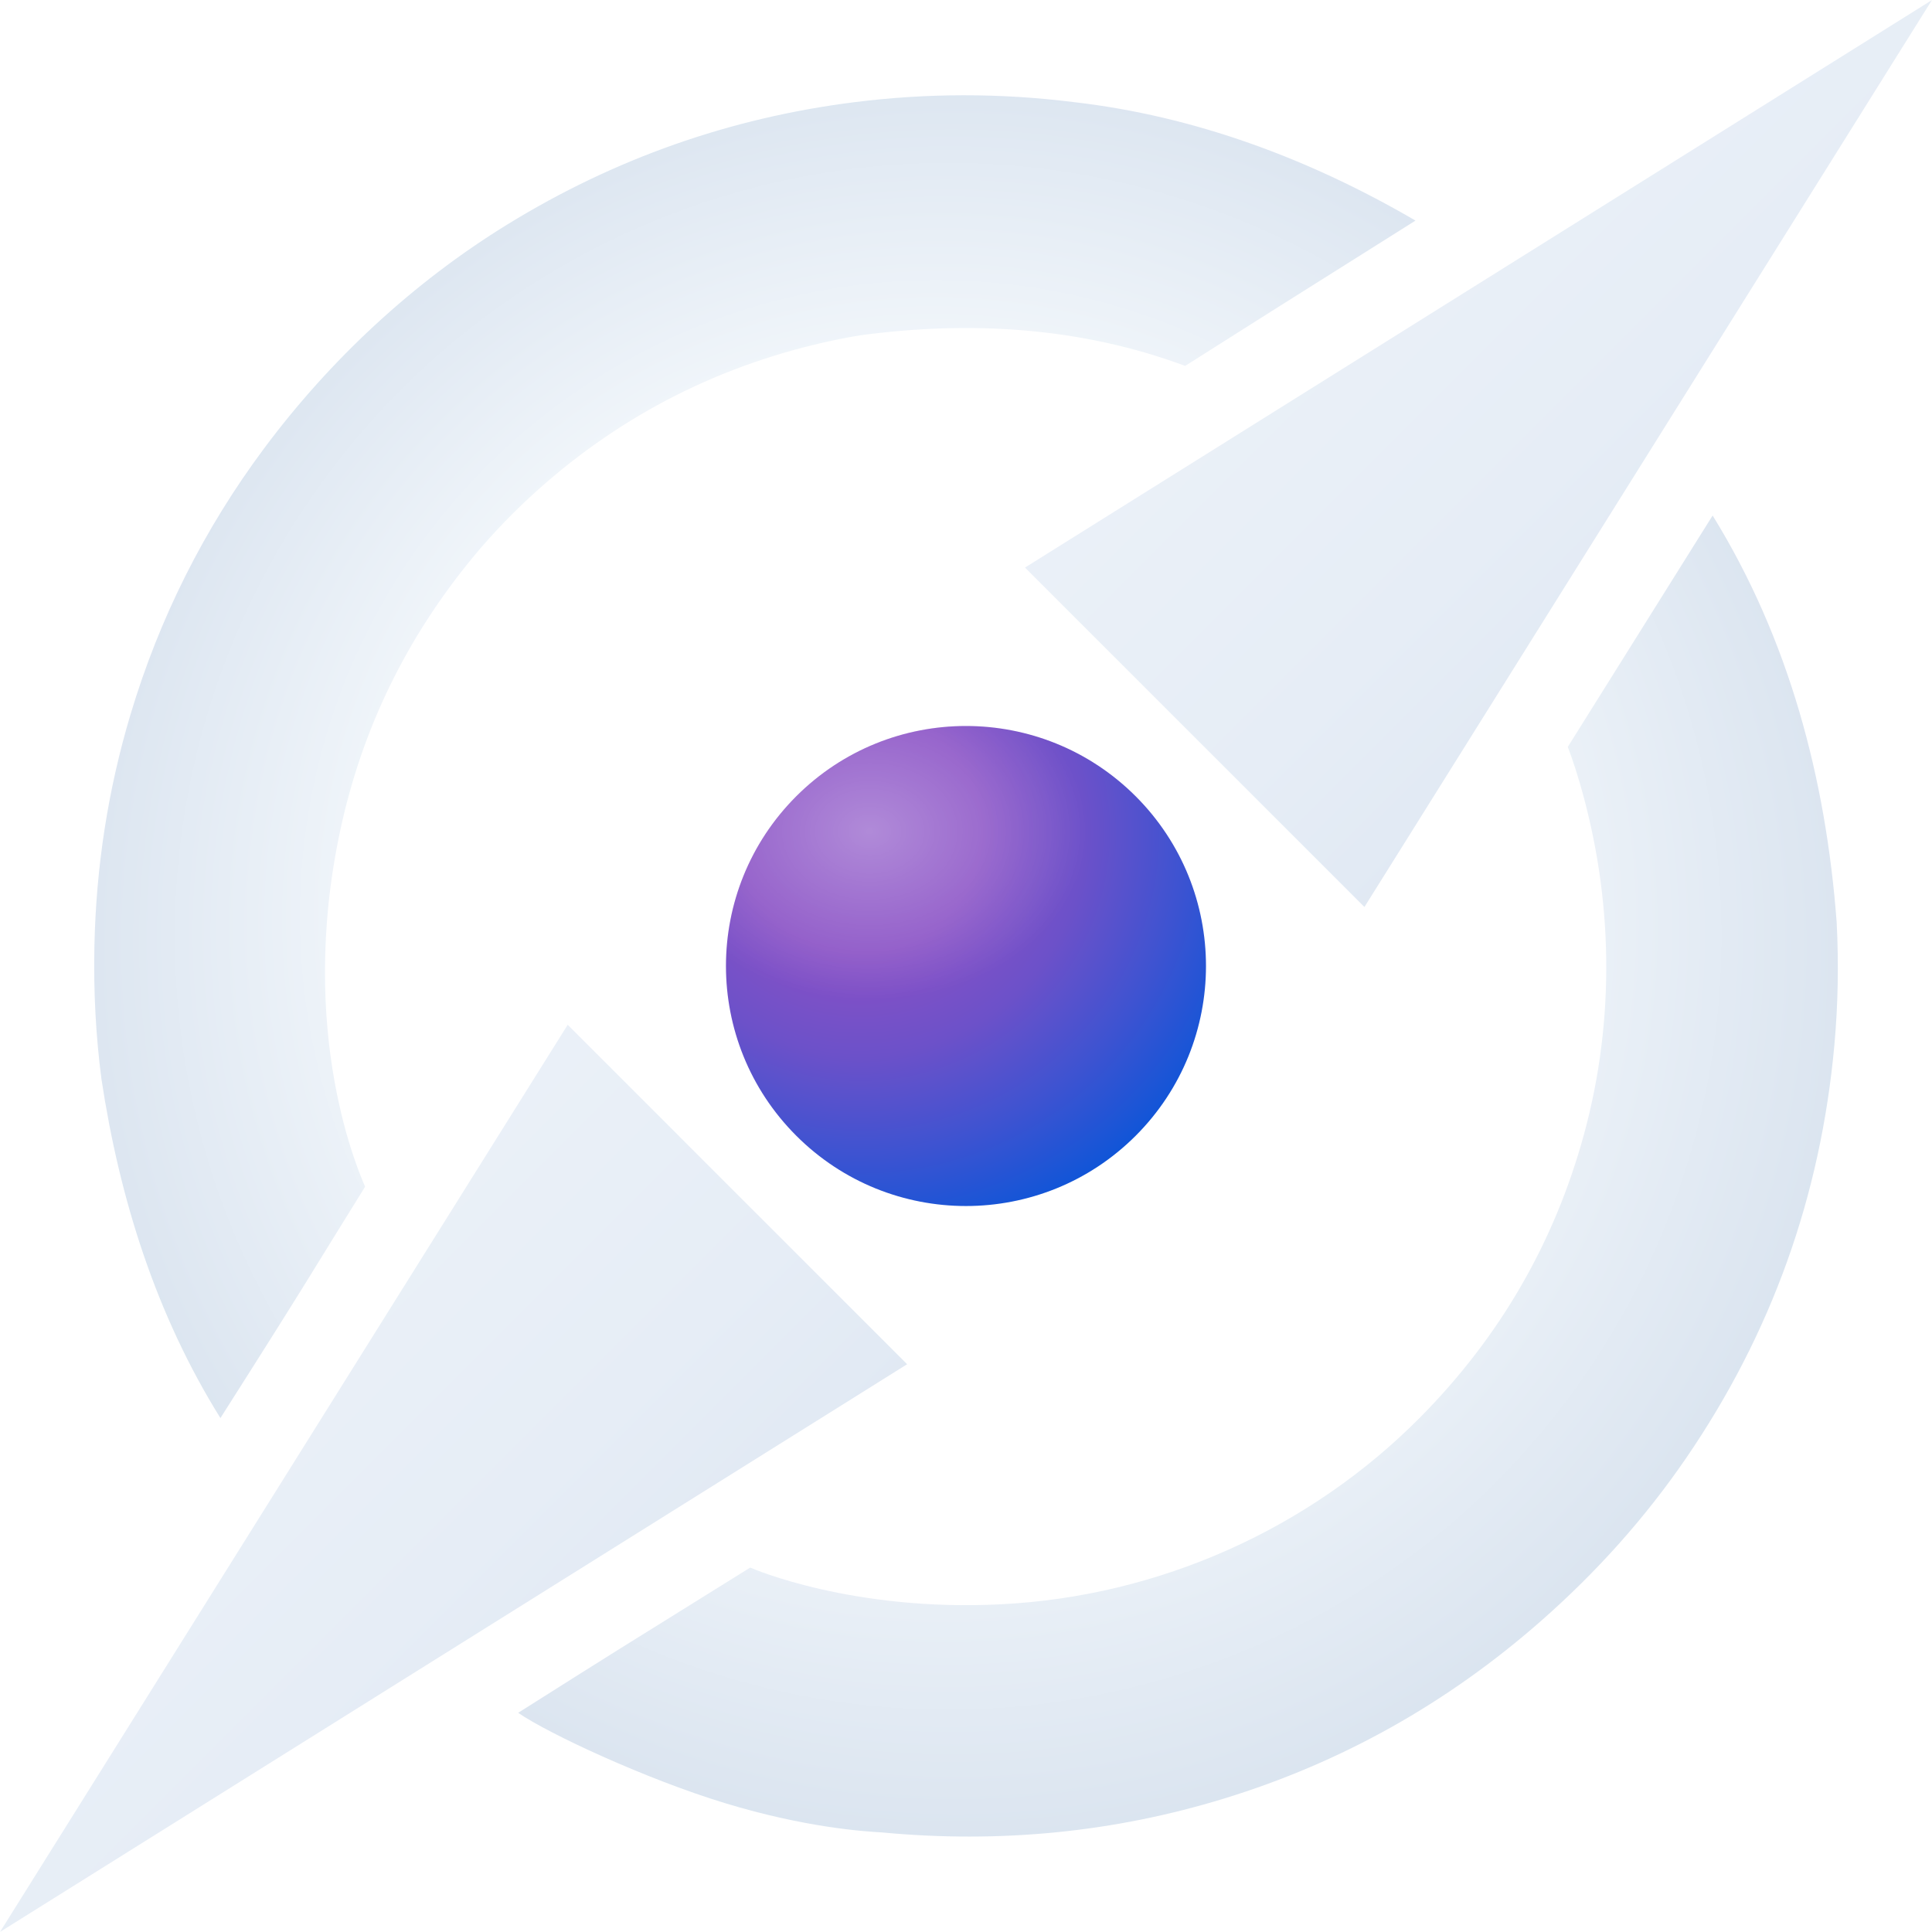
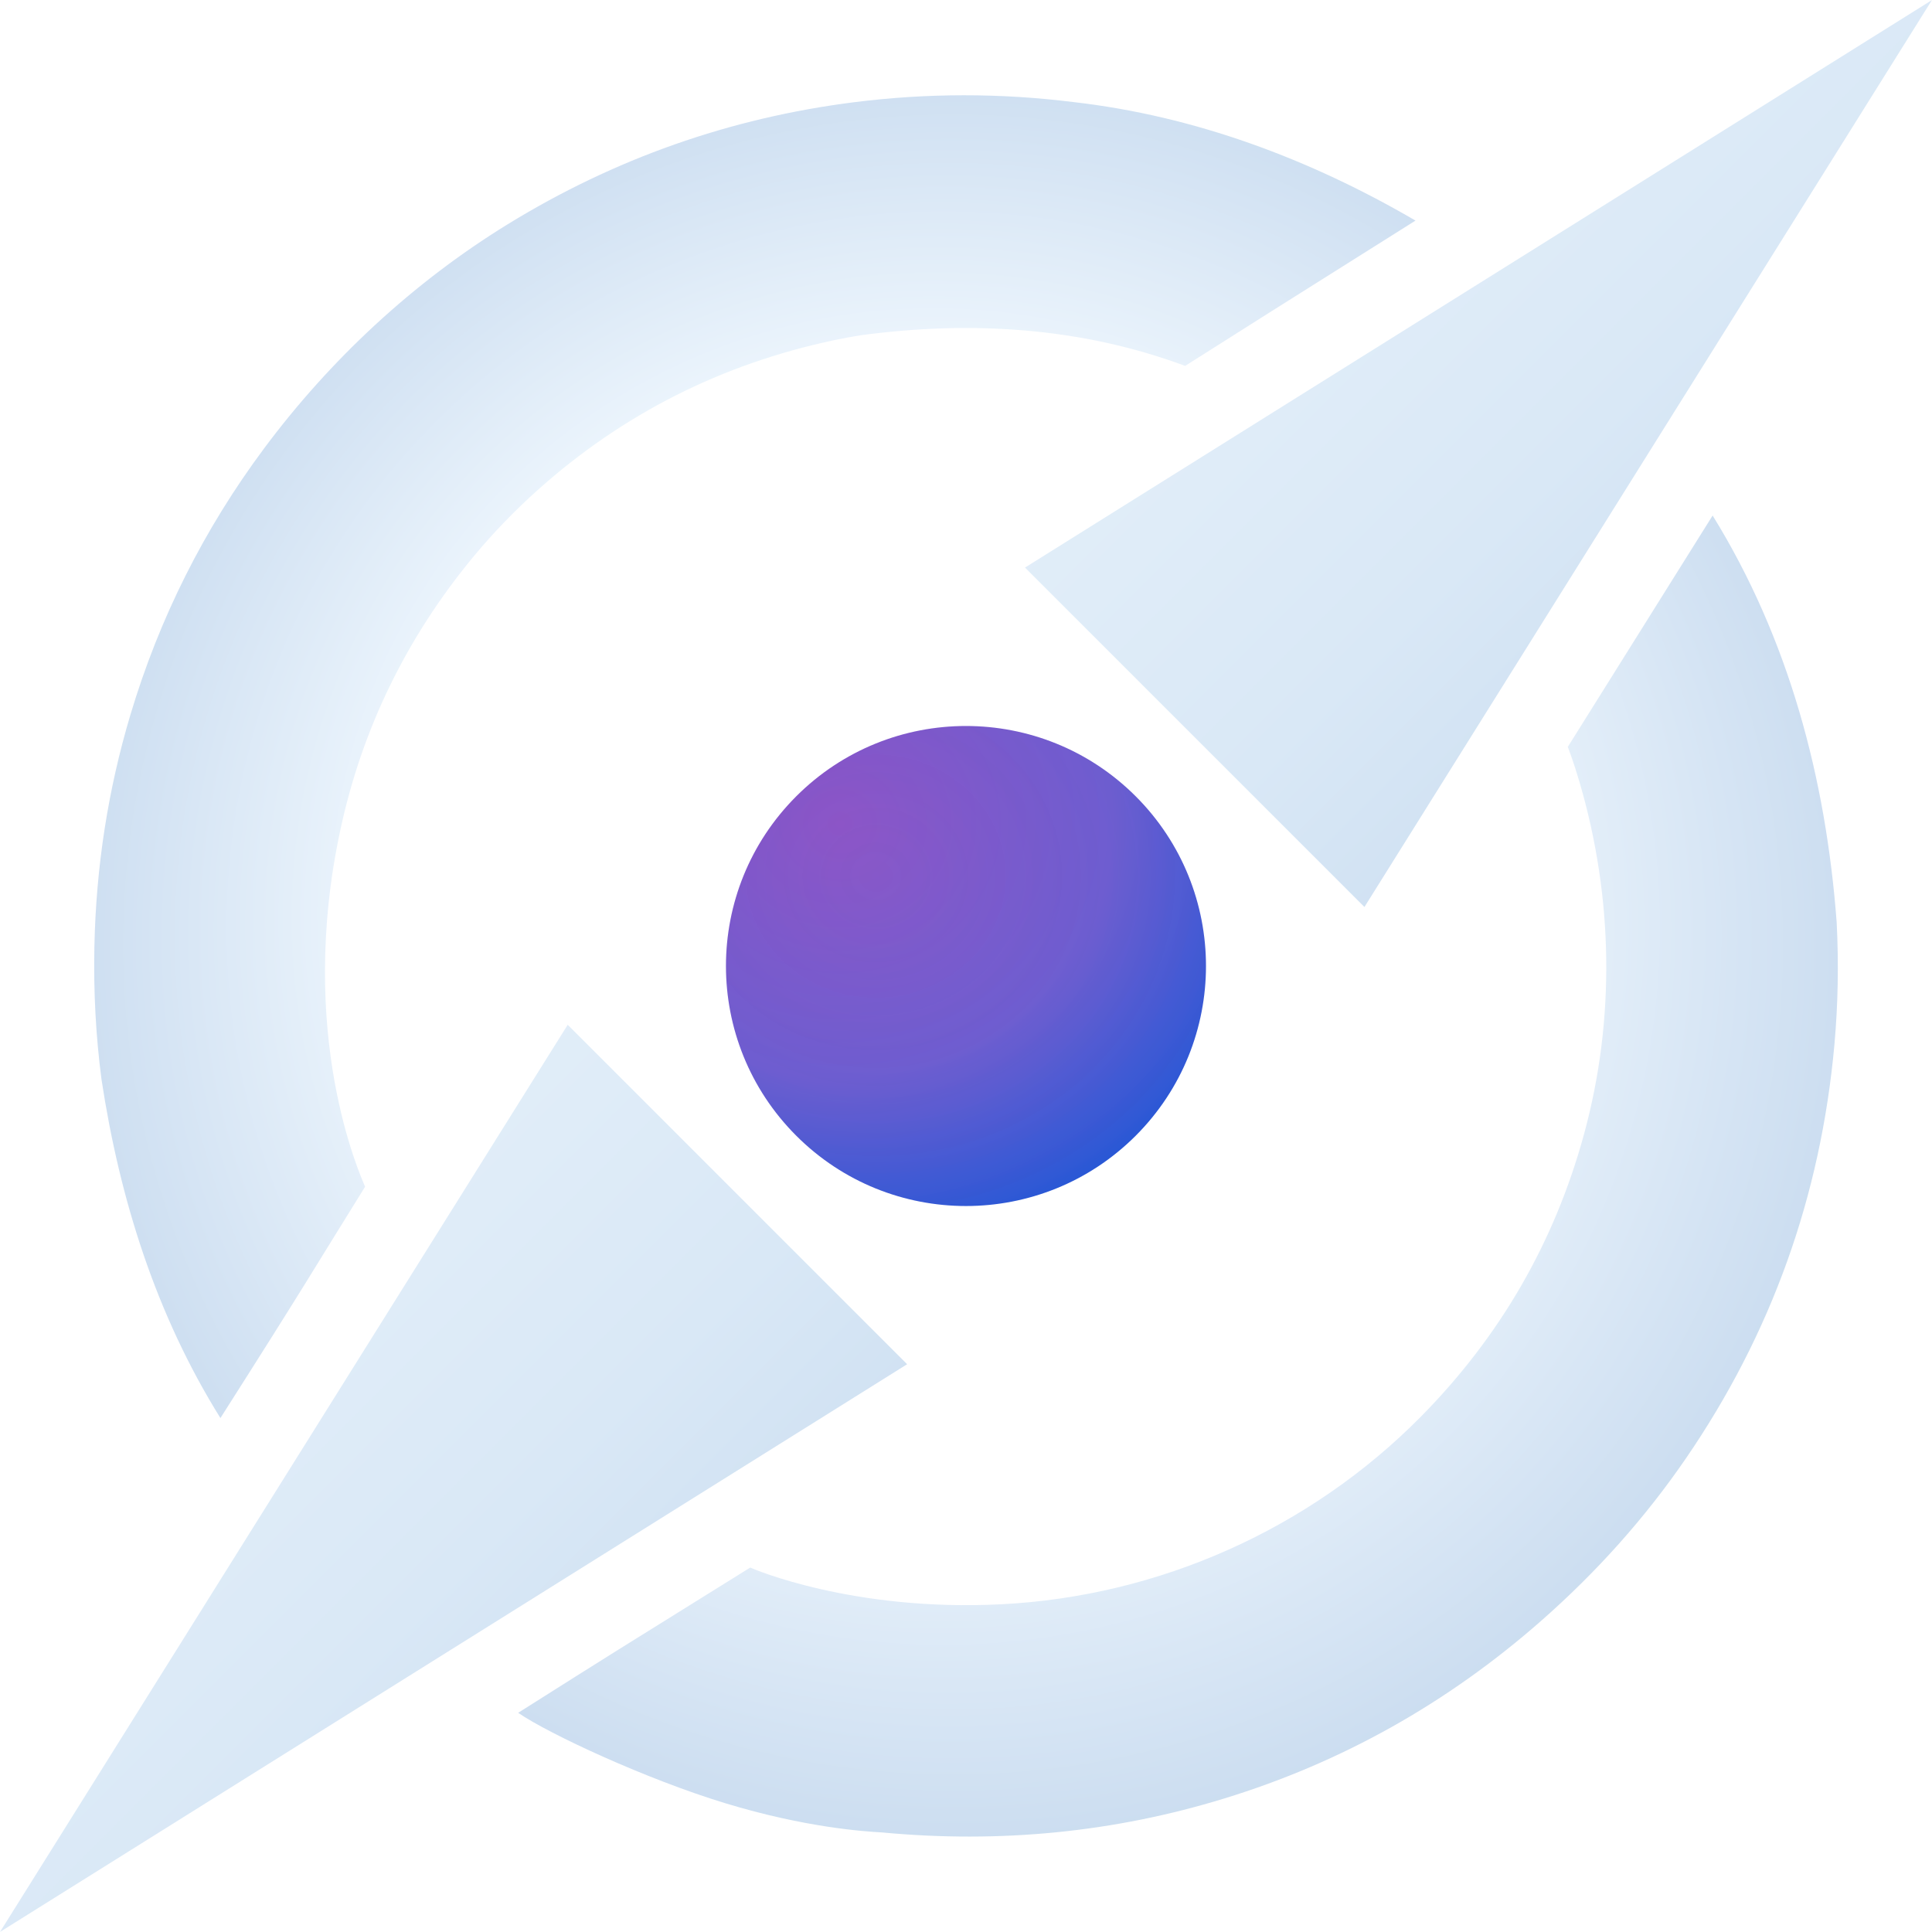
<svg xmlns="http://www.w3.org/2000/svg" width="500" zoomAndPan="magnify" viewBox="0 0 375 375" height="500" preserveAspectRatio="xMidYMid meet" version="1.0">
  <defs>
    <clipPath id="a3957e5701">
      <path d="M 198 0 L 375 0 L 375 177 L 198 177 Z M 198 0 " clip-rule="nonzero" />
    </clipPath>
    <clipPath id="6afbb346e6">
      <path d="M 342.047 -32.93 L 407.93 32.953 L 264.836 176.047 L 198.953 110.164 Z M 342.047 -32.93 " clip-rule="nonzero" />
    </clipPath>
    <clipPath id="dbfe783954">
      <path d="M 374.988 0.012 L 264.836 176.047 L 198.953 110.164 Z M 374.988 0.012 " clip-rule="nonzero" />
    </clipPath>
    <clipPath id="270e5b8c21">
      <path d="M 140 140 L 235 140 L 235 235 L 140 235 Z M 140 140 " clip-rule="nonzero" />
    </clipPath>
    <clipPath id="cd695f61e1">
      <path d="M 187.496 121.617 L 253.379 187.504 L 187.496 253.387 L 121.613 187.504 Z M 187.496 121.617 " clip-rule="nonzero" />
    </clipPath>
    <clipPath id="7e0fedd2f4">
      <path d="M 220.438 154.559 C 202.242 136.367 172.746 136.367 154.555 154.559 C 136.359 172.754 136.359 202.25 154.555 220.445 C 172.746 238.637 202.242 238.637 220.438 220.445 C 238.629 202.25 238.629 172.754 220.438 154.559 Z M 220.438 154.559 " clip-rule="nonzero" />
    </clipPath>
    <clipPath id="c3602e9733">
      <path d="M 0 198 L 177 198 L 177 375 L 0 375 Z M 0 198 " clip-rule="nonzero" />
    </clipPath>
    <clipPath id="f2a35fea8d">
      <path d="M 32.945 407.926 L -32.941 342.043 L 110.191 198.91 L 176.074 264.797 Z M 32.945 407.926 " clip-rule="nonzero" />
    </clipPath>
    <clipPath id="2d860f12f2">
      <path d="M 0.004 374.984 L 110.191 198.91 L 176.074 264.797 Z M 0.004 374.984 " clip-rule="nonzero" />
    </clipPath>
-     <radialGradient id="acecore-sphere" gradientUnits="userSpaceOnUse" cx="167.0" cy="161.4" r="83.85">
+     <radialGradient id="acecore-sphere" gradientUnits="userSpaceOnUse" cx="0" cy="0" r="1" gradientTransform="matrix(106 0 0 98 163 160)">
      <stop offset="0%" stop-color="#8950c5" />
-       <stop offset="28%" stop-color="#8950c5" />
-       <stop offset="52%" stop-color="#6c51c9" />
-       <stop offset="75%" stop-color="#3d53d1" />
+       <stop offset="50%" stop-color="#6b5bcf" />
      <stop offset="100%" stop-color="#0656d9" />
    </radialGradient>
-     <radialGradient id="acecore-light" gradientUnits="userSpaceOnUse" cx="0" cy="0" r="1" gradientTransform="matrix(41.925 0 0 32.608 168.86 161.4)">
-       <stop stop-color="#fff" stop-opacity="0.333" />
-       <stop offset="1" stop-color="#fff" stop-opacity="0" />
+     <radialGradient id="acecore-light" gradientUnits="userSpaceOnUse" cx="0" cy="0" r="1" gradientTransform="matrix(74.5 0 0 69.9 170 170)">
+       <stop stop-color="#b49add" stop-opacity="0.08" />
+       <stop offset="1" stop-color="#b49add" stop-opacity="0" />
    </radialGradient>
    <radialGradient id="outer-ink" gradientUnits="userSpaceOnUse" cx="187.5" cy="187.5" fx="171" fy="160" r="190">
-       <stop offset="0%" stop-color="#182039" />
-       <stop offset="58%" stop-color="#303950" />
-       <stop offset="100%" stop-color="#11182f" />
+       <stop offset="0%" stop-color="#15233f" />
+       <stop offset="58%" stop-color="#344c69" />
+       <stop offset="100%" stop-color="#13233e" />
    </radialGradient>
    <radialGradient id="outer-pale" gradientUnits="userSpaceOnUse" cx="187.5" cy="187.5" fx="171" fy="160" r="190">
-       <stop offset="0%" stop-color="#e5ebf4" />
-       <stop offset="58%" stop-color="#f2f6fb" />
-       <stop offset="100%" stop-color="#dbe4ef" />
+       <stop offset="0%" stop-color="#e3ecf5" />
+       <stop offset="58%" stop-color="#ecf4fb" />
+       <stop offset="100%" stop-color="#c7d9eb" />
    </radialGradient>
    <radialGradient id="outer-on-dark" gradientUnits="userSpaceOnUse" cx="187.5" cy="187.5" fx="171" fy="160" r="190">
-       <stop offset="0%" stop-color="#e3ebf4" />
-       <stop offset="58%" stop-color="#f0f5fa" />
-       <stop offset="100%" stop-color="#d5e0ed" />
+       <stop offset="0%" stop-color="#e0ebf7" />
+       <stop offset="58%" stop-color="#ebf4fc" />
+       <stop offset="100%" stop-color="#c3d7ed" />
    </radialGradient>
    <linearGradient id="outer-ink-arrow" gradientUnits="userSpaceOnUse" x1="195" y1="0" x2="375" y2="180">
-       <stop offset="0%" stop-color="#2a334b" />
-       <stop offset="55%" stop-color="#1c253e" />
-       <stop offset="100%" stop-color="#101831" />
+       <stop offset="0%" stop-color="#324a66" />
+       <stop offset="55%" stop-color="#233a54" />
+       <stop offset="100%" stop-color="#14273d" />
    </linearGradient>
    <linearGradient id="outer-pale-arrow" gradientUnits="userSpaceOnUse" x1="0" y1="195" x2="180" y2="375">
-       <stop offset="0%" stop-color="#f2f6fb" />
-       <stop offset="55%" stop-color="#e8eef6" />
-       <stop offset="100%" stop-color="#dce5f0" />
+       <stop offset="0%" stop-color="#edf4fb" />
+       <stop offset="55%" stop-color="#dbe8f5" />
+       <stop offset="100%" stop-color="#c4d7eb" />
    </linearGradient>
    <linearGradient id="outer-on-dark-arrow" gradientUnits="userSpaceOnUse" x1="195" y1="0" x2="375" y2="180">
-       <stop offset="0%" stop-color="#f0f5fa" />
-       <stop offset="55%" stop-color="#e6edf6" />
-       <stop offset="100%" stop-color="#d5e0ed" />
+       <stop offset="0%" stop-color="#ebf4fc" />
+       <stop offset="55%" stop-color="#d9e8f6" />
+       <stop offset="100%" stop-color="#bfd4ea" />
    </linearGradient>
    <linearGradient id="outer-on-dark-pale-arrow" gradientUnits="userSpaceOnUse" x1="0" y1="195" x2="180" y2="375">
-       <stop offset="0%" stop-color="#f0f5fa" />
-       <stop offset="55%" stop-color="#e6edf6" />
-       <stop offset="100%" stop-color="#d5e0ed" />
+       <stop offset="0%" stop-color="#ebf4fc" />
+       <stop offset="55%" stop-color="#d9e8f6" />
+       <stop offset="100%" stop-color="#bfd4ea" />
    </linearGradient>
  </defs>
  <path class="outer-ink" fill="url(#outer-on-dark)" d="M 230.043 71.02 C 209.73 63.477 188.301 62.211 167 65.082 C 165.305 65.352 163.605 65.668 161.906 66.027 C 140.082 70.652 120.922 80.328 104.426 95.062 C 100.137 98.895 95.711 103.418 91.84 108.109 C 78.883 123.805 70.297 141.441 66.078 161.012 C 57.496 200.844 69.965 228.148 70.863 230.344 C 60.105 247.633 60.207 247.863 42.785 275.242 C 30.289 255.219 23.223 232.727 19.703 209.527 C 18.598 201.109 18.137 192.488 18.324 183.66 C 18.645 168.238 20.973 153.273 25.305 138.766 C 30.922 119.973 39.578 102.723 51.281 87.008 C 64.082 69.824 80.188 54.812 98.535 43.535 C 119.289 30.777 141.719 22.879 165.832 19.836 C 179.965 18.055 194.129 18.043 208.328 19.809 C 231.965 22.504 254.328 30.91 274.746 42.816 C 244.926 61.586 244.898 61.594 230.043 71.02 Z M 230.043 71.02 " fill-opacity="1" fill-rule="nonzero" />
  <path class="outer-pale" fill="url(#outer-on-dark)" d="M 145.617 304.262 C 146.184 304.527 165.508 312.844 194.297 311.391 C 224.988 309.848 254.219 296.781 275.73 275.035 C 291.141 259.453 301.715 241.168 307.449 220.18 C 313.566 197.777 313.113 174.191 306.637 151.988 C 305.469 147.992 304.418 145.238 304.305 144.977 C 313.676 130.012 313.672 130.012 332.418 100.066 C 347.242 124.035 354.406 151.129 356.496 179.016 C 356.906 187.043 356.758 194.957 356.059 202.754 C 353.41 232.145 343.805 258.914 327.238 283.07 C 319.359 294.562 309.965 305.094 299.066 314.664 C 280.883 330.625 260.398 342.098 237.613 349.09 C 216.266 355.641 194.117 357.836 171.168 355.672 C 167.766 355.48 156.367 354.75 140.746 349.996 C 125.5 345.359 106.641 336.617 100.574 332.457 C 118.953 320.832 118.988 320.824 145.617 304.262 Z M 145.617 304.262 " fill-opacity="1" fill-rule="nonzero" />
  <g clip-path="url(#a3957e5701)">
    <g clip-path="url(#6afbb346e6)">
      <g clip-path="url(#dbfe783954)">
        <path class="outer-ink outer-arrow" fill="url(#outer-on-dark-arrow)" d="M 342.047 -32.93 L 407.93 32.953 L 264.836 176.047 L 198.953 110.164 Z M 342.047 -32.93 " fill-opacity="1" fill-rule="nonzero" />
      </g>
    </g>
  </g>
  <g clip-path="url(#270e5b8c21)">
    <g clip-path="url(#cd695f61e1)">
      <g clip-path="url(#7e0fedd2f4)">
        <path fill="url(#acecore-sphere)" d="M 187.496 121.617 L 253.379 187.504 L 187.496 253.387 L 121.613 187.504 Z M 187.496 121.617 " fill-opacity="1" fill-rule="nonzero" />
        <path fill="url(#acecore-light)" d="M 187.496 121.617 L 253.379 187.504 L 187.496 253.387 L 121.613 187.504 Z M 187.496 121.617 " fill-opacity="1" fill-rule="nonzero" />
      </g>
    </g>
  </g>
  <g clip-path="url(#c3602e9733)">
    <g clip-path="url(#f2a35fea8d)">
      <g clip-path="url(#2d860f12f2)">
        <path class="outer-pale outer-arrow" fill="url(#outer-on-dark-pale-arrow)" d="M 32.945 407.926 L -32.941 342.043 L 110.191 198.91 L 176.074 264.797 Z M 32.945 407.926 " fill-opacity="1" fill-rule="nonzero" />
      </g>
    </g>
  </g>
</svg>
